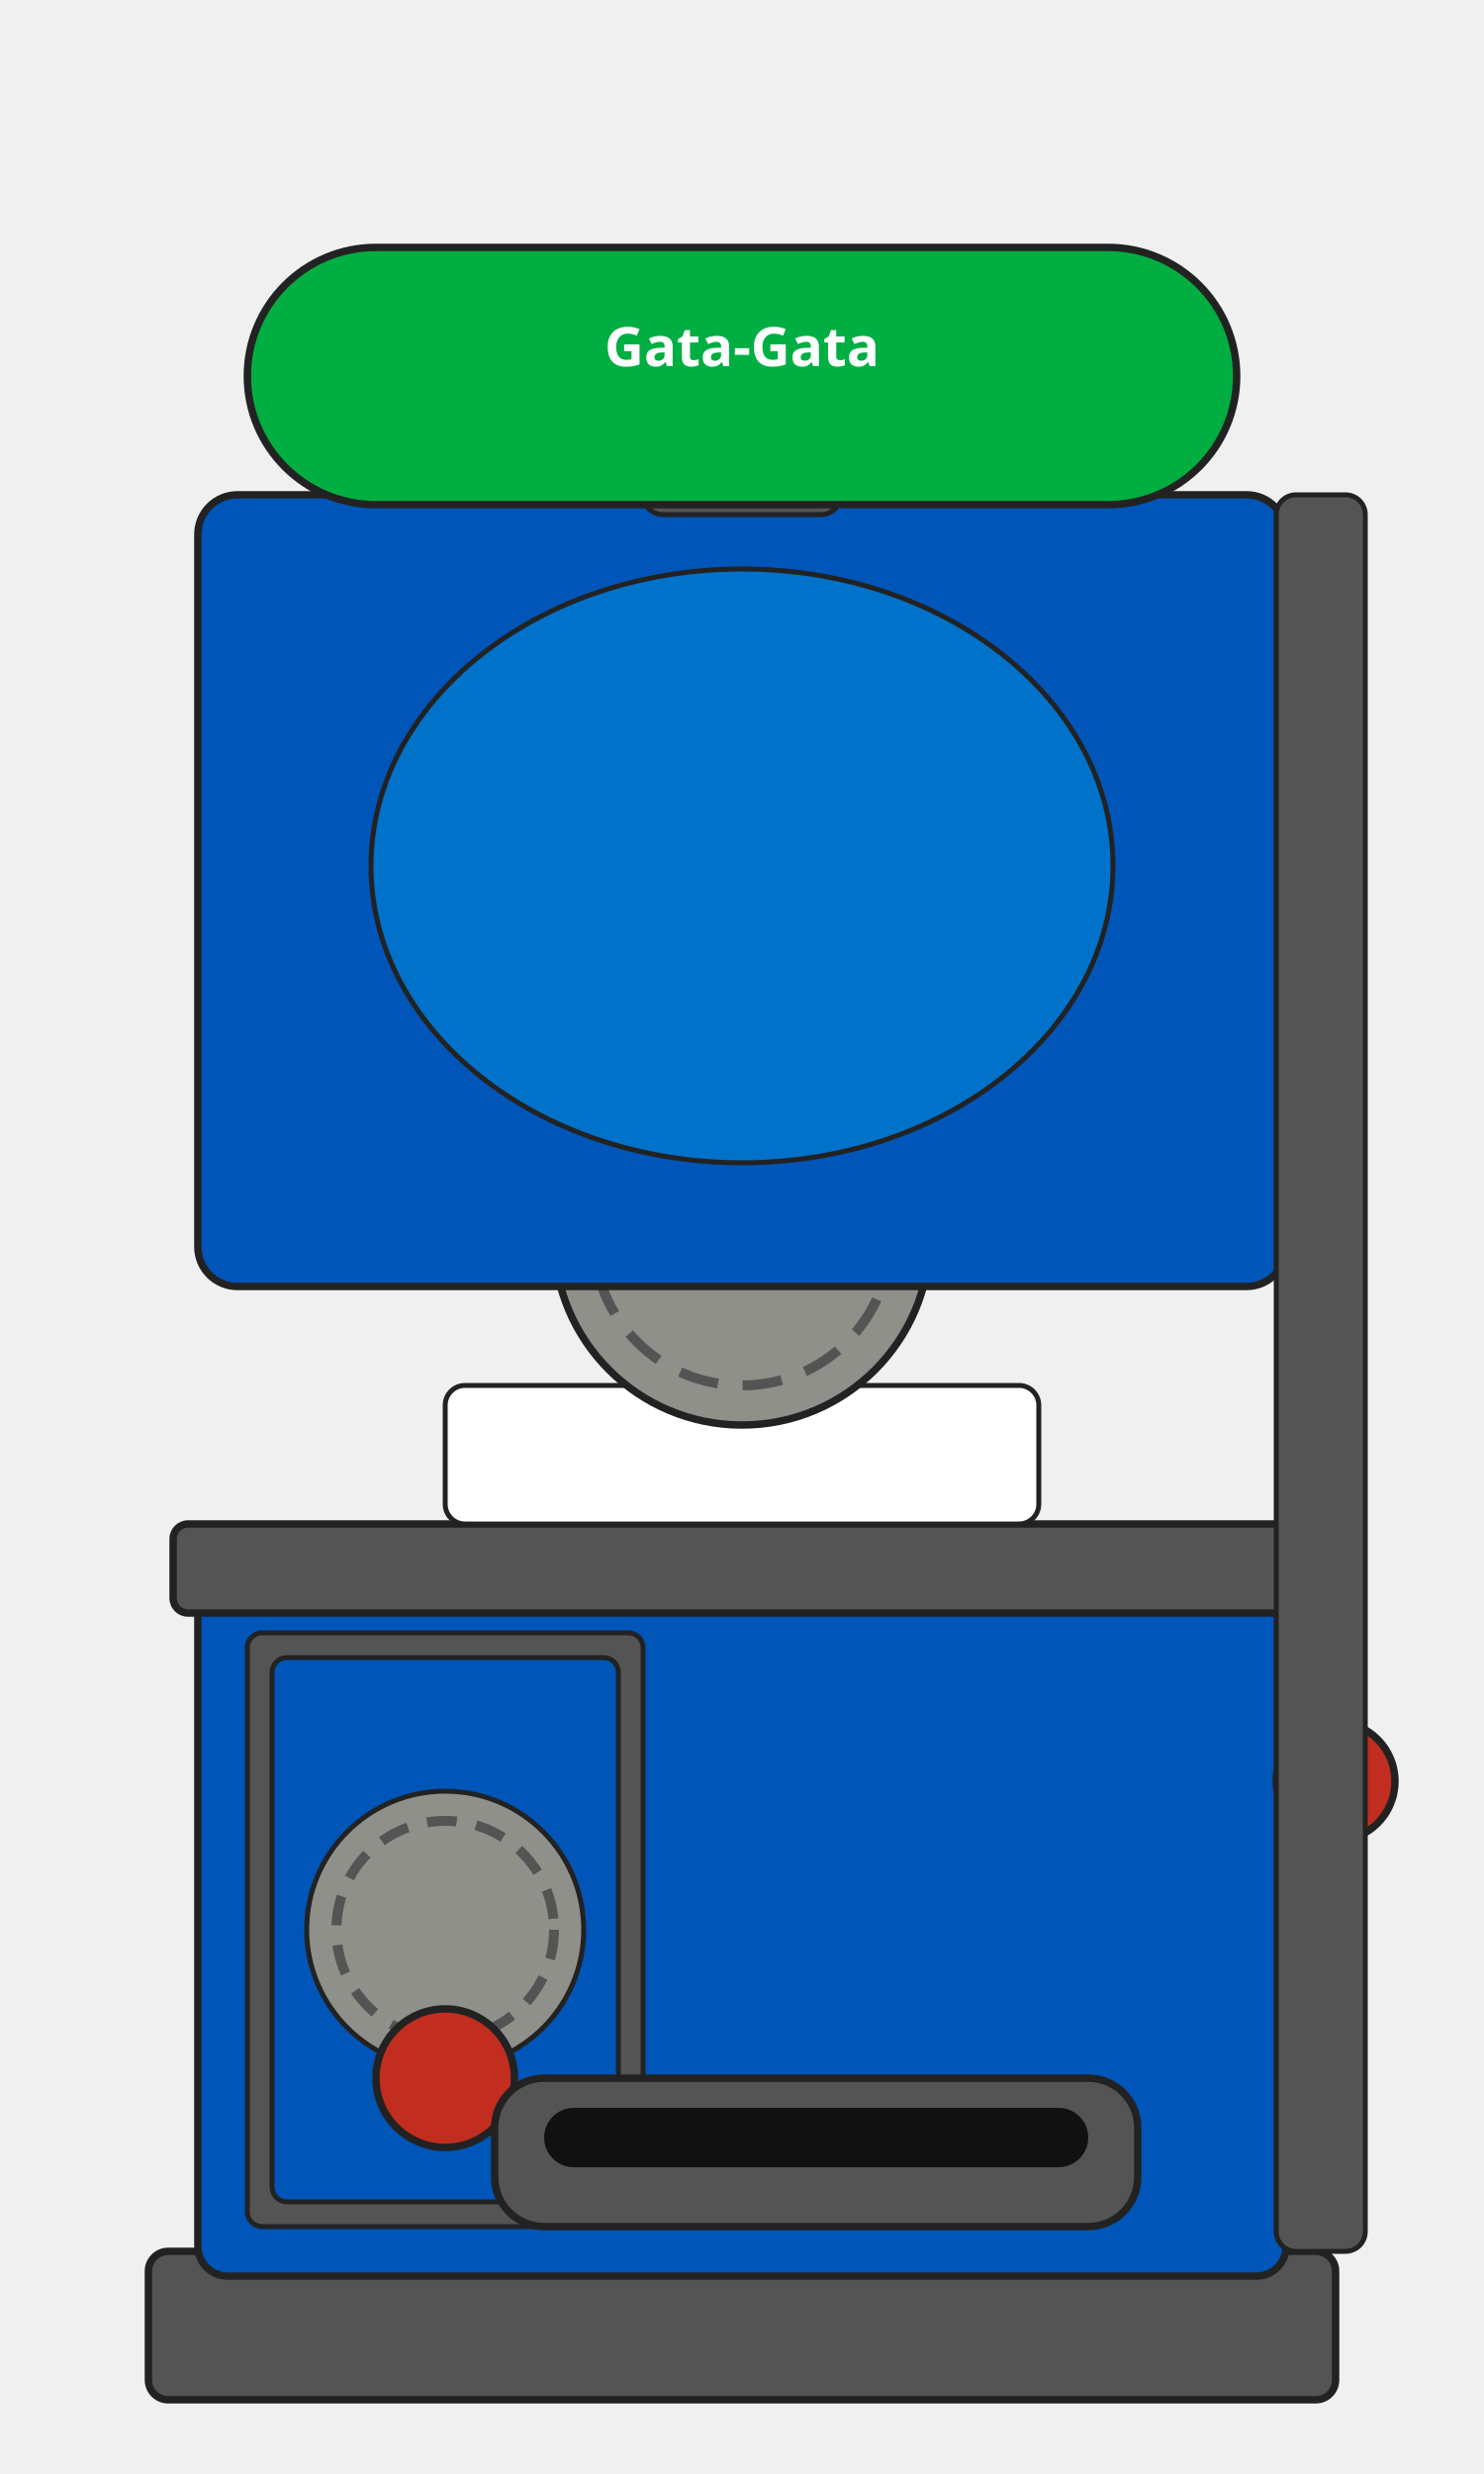
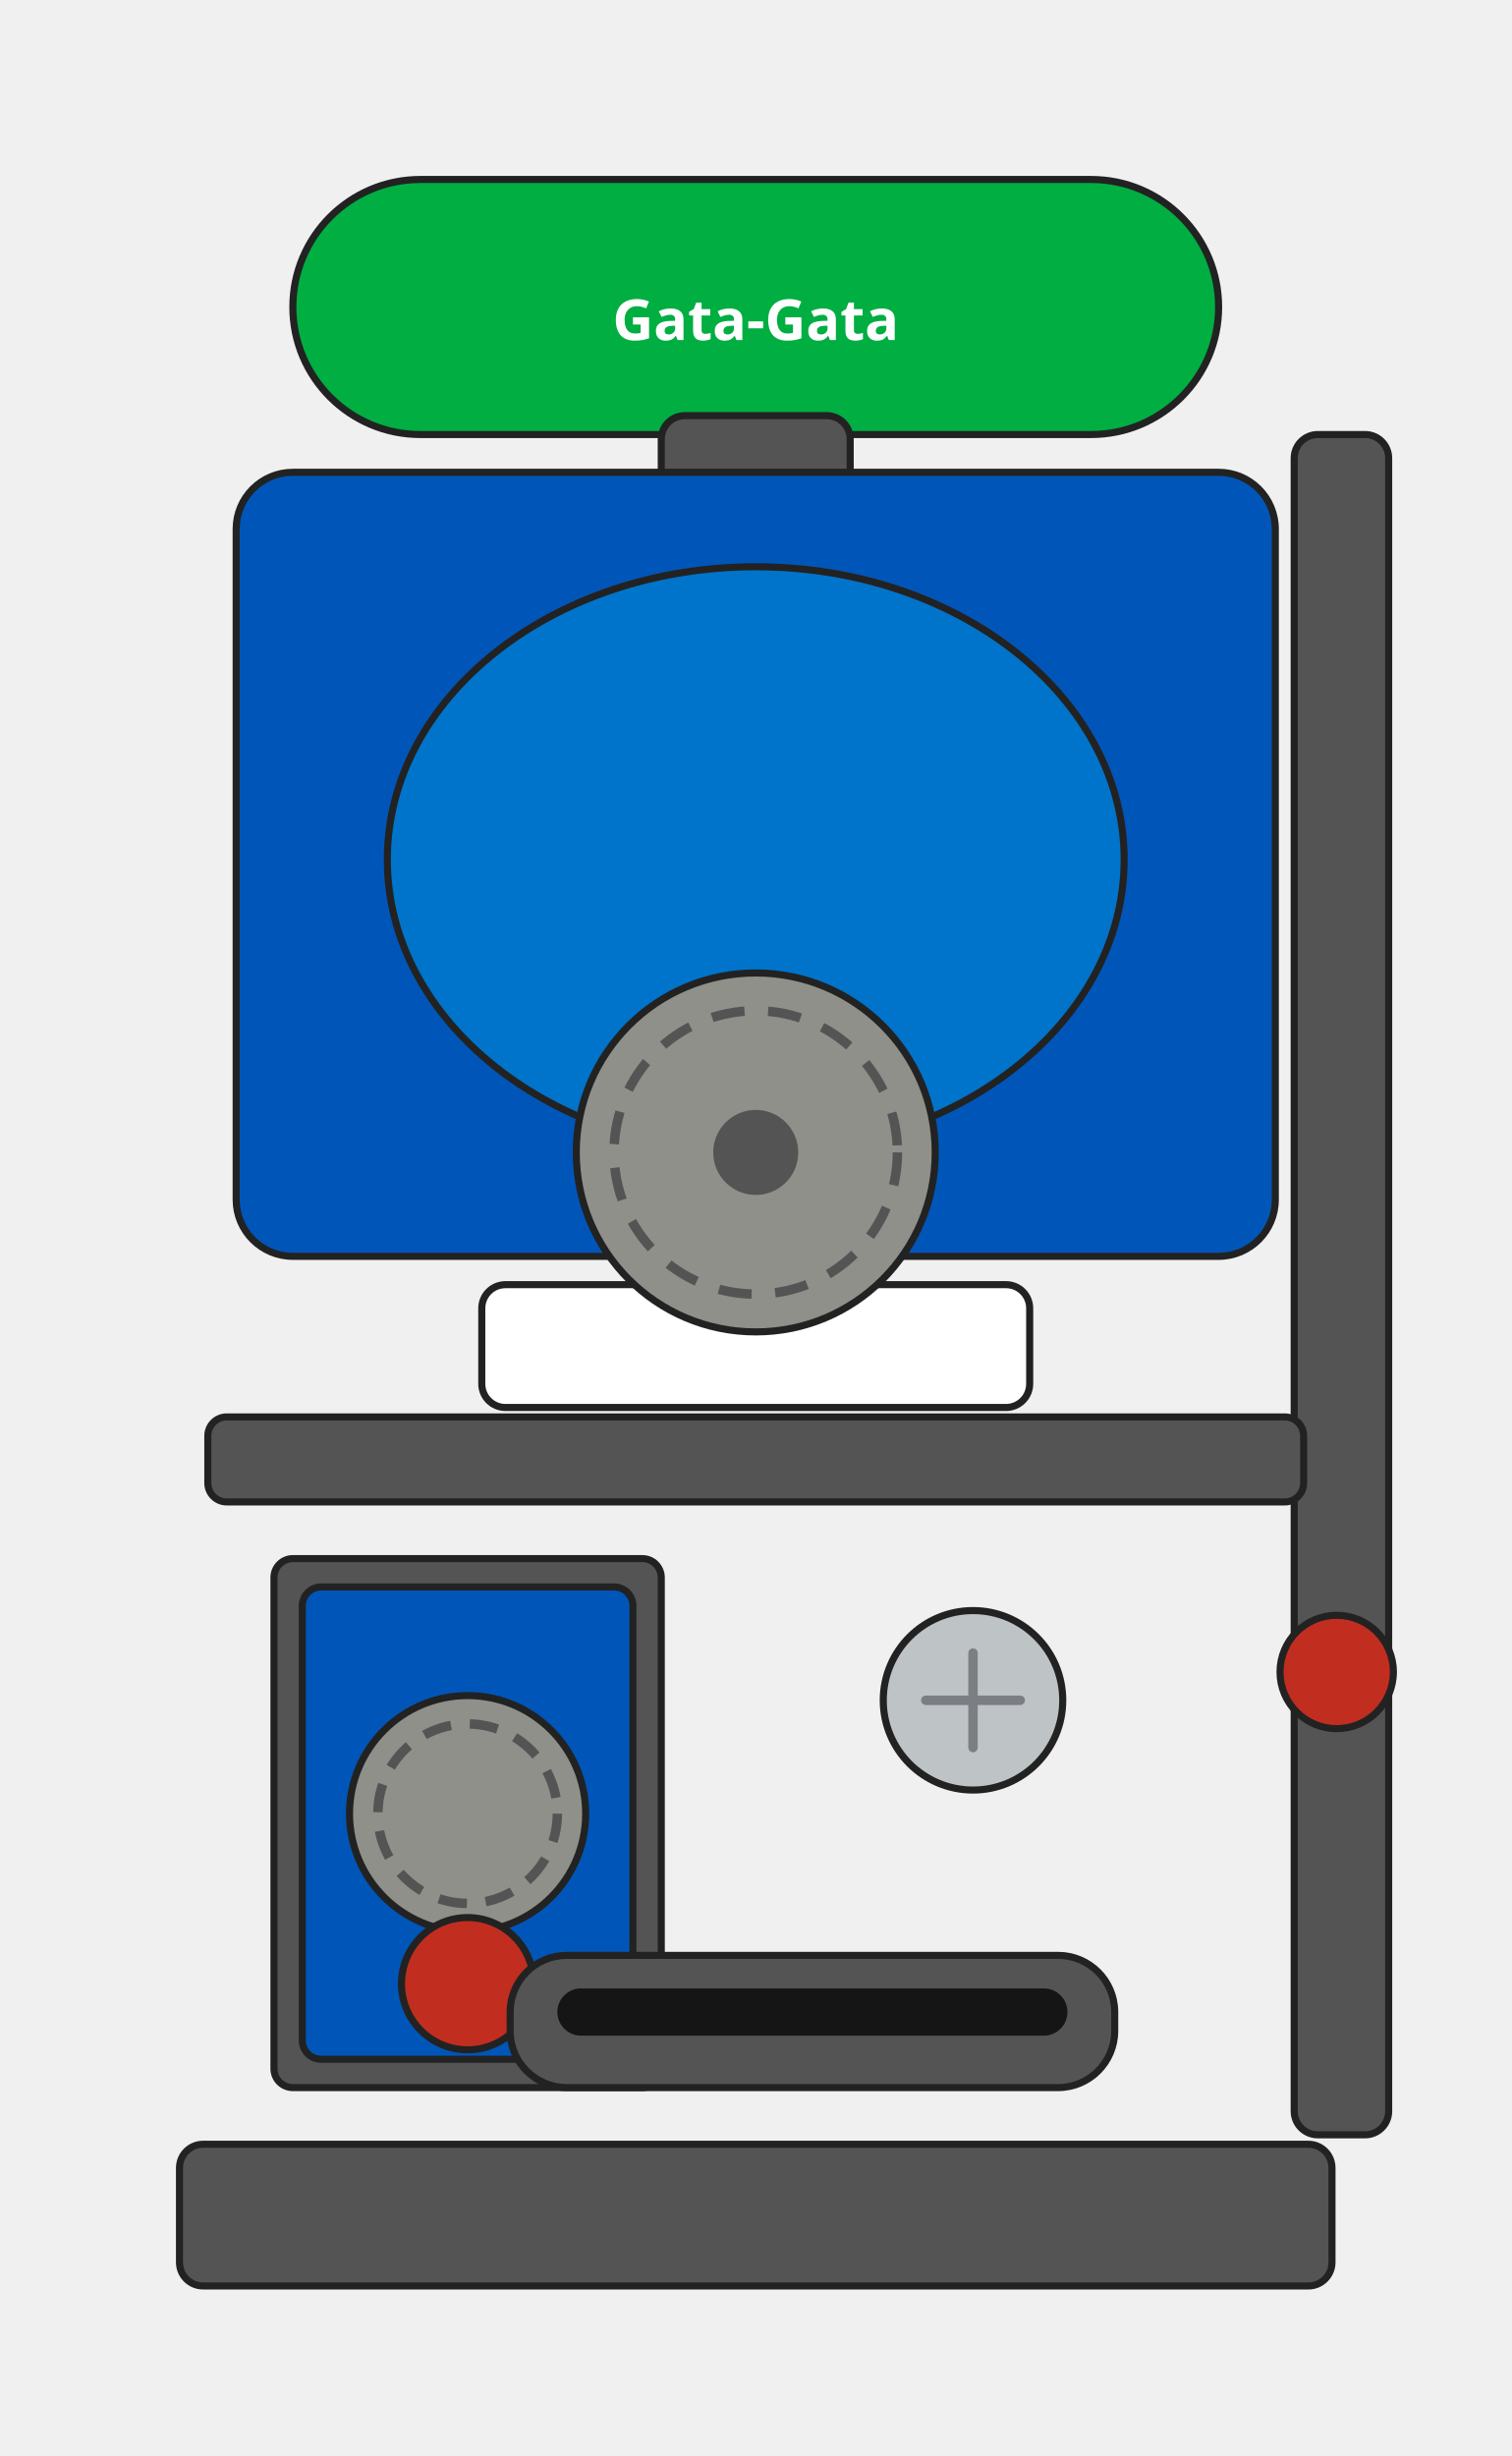
- <svg xmlns="http://www.w3.org/2000/svg" viewBox="0 0 300 500" width="300" height="500">
-   <rect id="part-bottom-plate" data-part="bottom-plate" x="30" y="455" width="240" height="30" rx="4" fill="#545454" stroke="#222" stroke-width="1.5" />
-   <rect id="part-bottom-chamber" data-part="bottom-chamber" x="40" y="320" width="220" height="140" rx="6" fill="#0056B8" stroke="#222" stroke-width="1.5" />
-   <rect id="part-coin-mech-back-plate" data-part="coin-mech-back-plate" x="50" y="330" width="80" height="120" rx="3" fill="#545454" stroke="#222" stroke-width="1" />
-   <rect id="part-coin-mech-front-plate" data-part="coin-mech-front-plate" x="55" y="335" width="70" height="110" rx="3" fill="#0056B8" stroke="#222" stroke-width="1" />
-   <circle id="part-coin-mech-gear" data-part="coin-mech-gear" cx="90" cy="390" r="28" fill="#8E9089" stroke="#222" stroke-width="1" />
-   <circle cx="90" cy="390" r="22" fill="none" stroke="#545454" stroke-width="2" stroke-dasharray="6 4" />
-   <circle id="part-knob" data-part="knob" cx="90" cy="420" r="14" fill="#C12E1F" stroke="#222" stroke-width="1.5" />
-   <rect id="part-mouth" data-part="mouth" x="100" y="420" width="130" height="30" rx="10" fill="#545454" stroke="#222" stroke-width="1.5" />
-   <rect x="110" y="426" width="110" height="12" rx="6" fill="#111" />
-   <rect id="part-mid-plate" data-part="mid-plate" x="35" y="308" width="230" height="18" rx="3" fill="#545454" stroke="#222" stroke-width="1.5" />
-   <rect id="part-hole-blocker" data-part="hole-blocker" x="90" y="280" width="120" height="28" rx="4" fill="#FFFFFF" stroke="#222" stroke-width="1" />
-   <circle id="part-main-gear" data-part="main-gear" cx="150" cy="250" r="38" fill="#8E9089" stroke="#222" stroke-width="1.5" />
-   <circle cx="150" cy="250" r="30" fill="none" stroke="#545454" stroke-width="2" stroke-dasharray="8 5" />
-   <circle cx="150" cy="250" r="10" fill="#545454" />
-   <rect id="part-top-chamber" data-part="top-chamber" x="40" y="100" width="220" height="160" rx="8" fill="#0056B8" stroke="#222" stroke-width="1.5" />
-   <ellipse id="part-window" data-part="window" cx="150" cy="175" rx="75" ry="60" fill="#0086D6" fill-opacity="0.6" stroke="#222" stroke-width="1" />
-   <rect id="part-lid-lock" data-part="lid-lock" x="130" y="88" width="40" height="16" rx="4" fill="#545454" stroke="#222" stroke-width="1" />
-   <rect id="part-lid" data-part="lid" x="50" y="50" width="200" height="52" rx="26" fill="#00AE42" stroke="#222" stroke-width="1.5" />
-   <circle id="part-rear-lock-knob" data-part="rear-lock-knob" cx="270" cy="360" r="12" fill="#C12E1F" stroke="#222" stroke-width="1.5" />
-   <rect id="part-back-cover" data-part="back-cover" x="258" y="100" width="18" height="355" rx="4" fill="#545454" stroke="#222" stroke-width="1" />
-   <text x="150" y="74" text-anchor="middle" font-family="sans-serif" font-size="11" fill="#FFFFFF" font-weight="bold">Gata-Gata</text>
+ <svg xmlns="http://www.w3.org/2000/svg" viewBox="0 0 320 520" width="320" height="520">
+   <rect id="part-back-cover" data-part="back-cover" x="274" y="92" width="20" height="360" rx="5" fill="#545454" stroke="#222" stroke-width="1.5" />
+   <rect id="part-lid" data-part="lid" x="62" y="38" width="196" height="54" rx="27" fill="#00AE42" stroke="#222" stroke-width="1.5" />
+   <rect id="part-lid-lock" data-part="lid-lock" x="140" y="88" width="40" height="18" rx="5" fill="#545454" stroke="#222" stroke-width="1.5" />
+   <rect id="part-top-chamber" data-part="top-chamber" x="50" y="100" width="220" height="166" rx="12" fill="#0056B8" stroke="#222" stroke-width="1.5" />
+   <ellipse id="part-window" data-part="window" cx="160" cy="182" rx="78" ry="62" fill="#0086D6" fill-opacity="0.62" stroke="#222" stroke-width="1.5" />
+   <rect id="part-hole-blocker" data-part="hole-blocker" x="102" y="272" width="116" height="26" rx="5" fill="#FFFFFF" stroke="#222" stroke-width="1.5" />
+   <rect id="part-mid-plate" data-part="mid-plate" x="44" y="300" width="232" height="18" rx="4" fill="#545454" stroke="#222" stroke-width="1.5" />
+   <circle id="part-main-gear" data-part="main-gear" cx="160" cy="244" r="38" fill="#8E9089" stroke="#222" stroke-width="1.5" />
+   <circle cx="160" cy="244" r="30" fill="none" stroke="#545454" stroke-width="2" stroke-dasharray="7 5" />
+   <circle cx="160" cy="244" r="9" fill="#545454" />
+   <rect id="part-coin-mech-back-plate" data-part="coin-mech-back-plate" x="58" y="330" width="82" height="112" rx="4" fill="#545454" stroke="#222" stroke-width="1.5" />
+   <rect id="part-coin-mech-front-plate" data-part="coin-mech-front-plate" x="64" y="336" width="70" height="100" rx="4" fill="#0056B8" stroke="#222" stroke-width="1.5" />
+   <circle id="part-coin-mech-gear" data-part="coin-mech-gear" cx="99" cy="384" r="25" fill="#8E9089" stroke="#222" stroke-width="1.5" />
+   <circle cx="99" cy="384" r="19" fill="none" stroke="#545454" stroke-width="2" stroke-dasharray="6 4" />
+   <circle id="part-knob" data-part="knob" cx="99" cy="420" r="14" fill="#C12E1F" stroke="#222" stroke-width="1.5" />
+   <circle id="part-coin" data-part="coin" cx="206" cy="360" r="19" fill="#BEC3C6" stroke="#222" stroke-width="1.5" />
+   <path d="M196 360h20M206 350v20" stroke="#7B7F83" stroke-width="2" stroke-linecap="round" />
+   <rect id="part-bottom-plate" data-part="bottom-plate-mouth" x="38" y="454" width="244" height="30" rx="5" fill="#545454" stroke="#222" stroke-width="1.5" />
+   <rect id="part-mouth" data-part="bottom-plate-mouth" x="108" y="414" width="128" height="28" rx="12" fill="#545454" stroke="#222" stroke-width="1.5" />
+   <rect x="118" y="421" width="108" height="10" rx="5" fill="#151515" />
+   <circle id="part-rear-lock-knob" data-part="rear-lock-knob" cx="283" cy="354" r="12" fill="#C12E1F" stroke="#222" stroke-width="1.5" />
+   <text x="160" y="72" text-anchor="middle" font-family="sans-serif" font-size="12" fill="#FFFFFF" font-weight="bold">Gata-Gata</text>
</svg>
